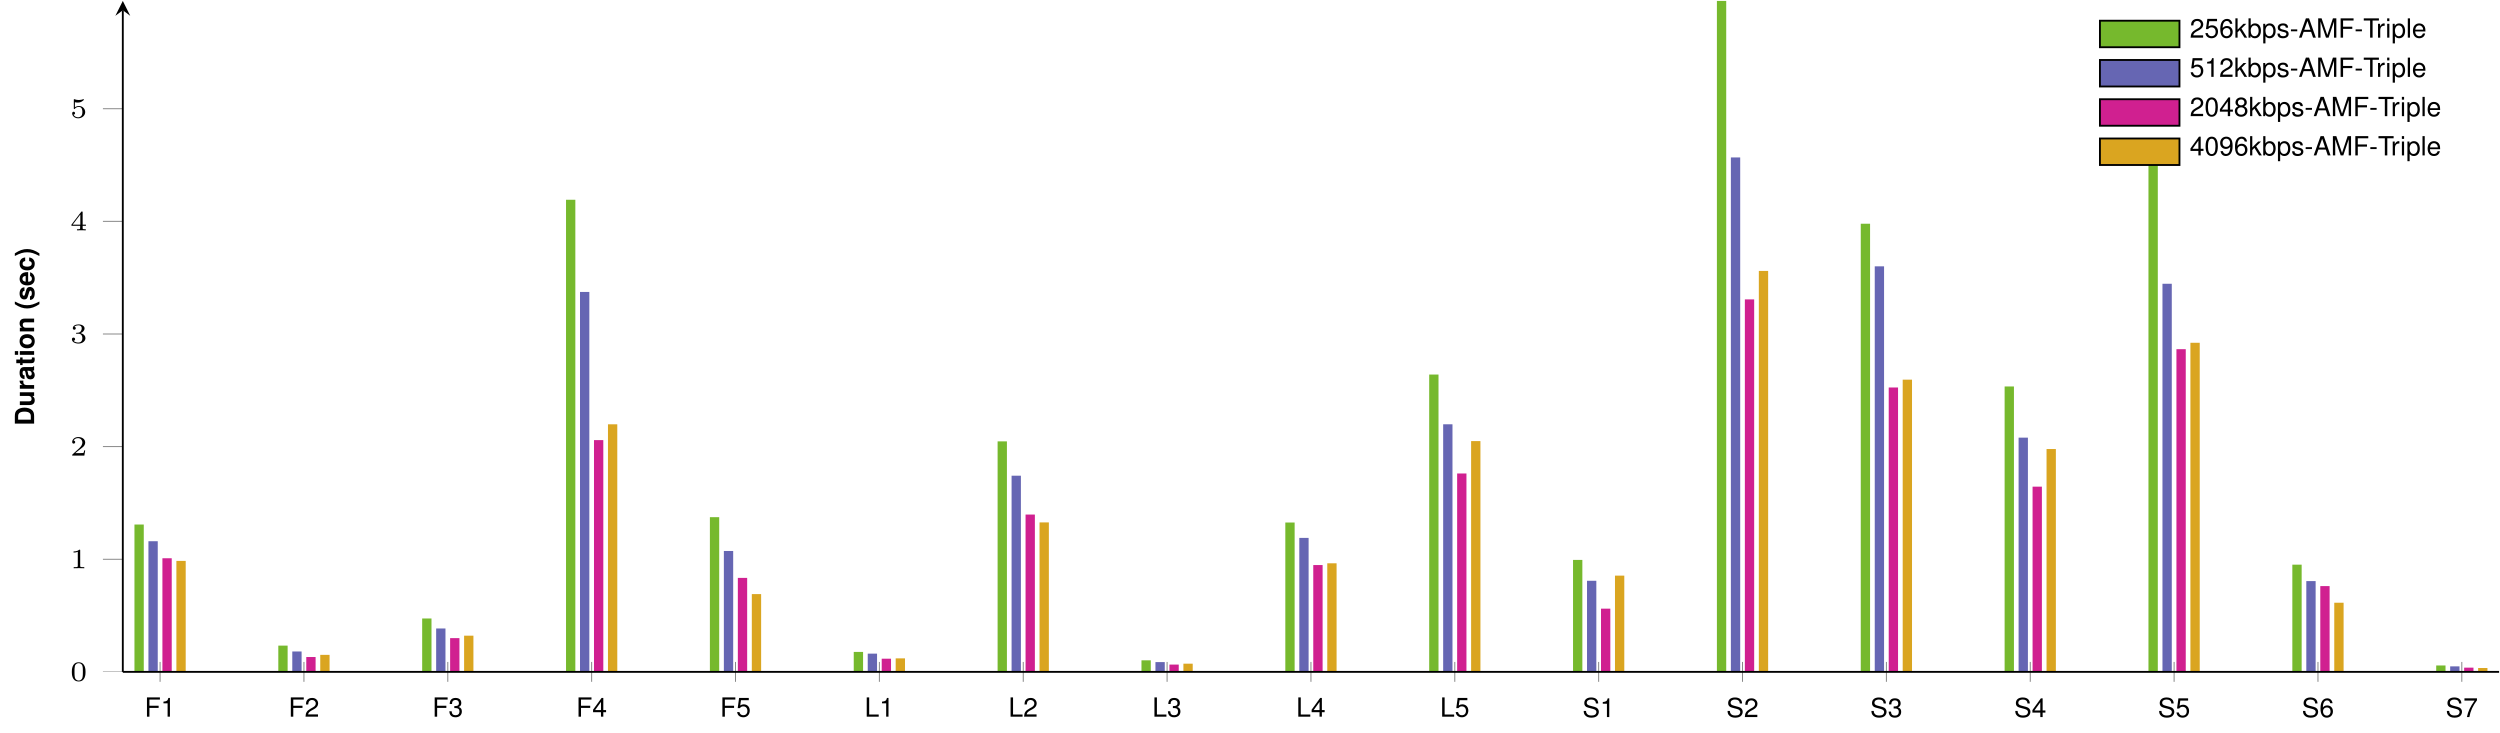
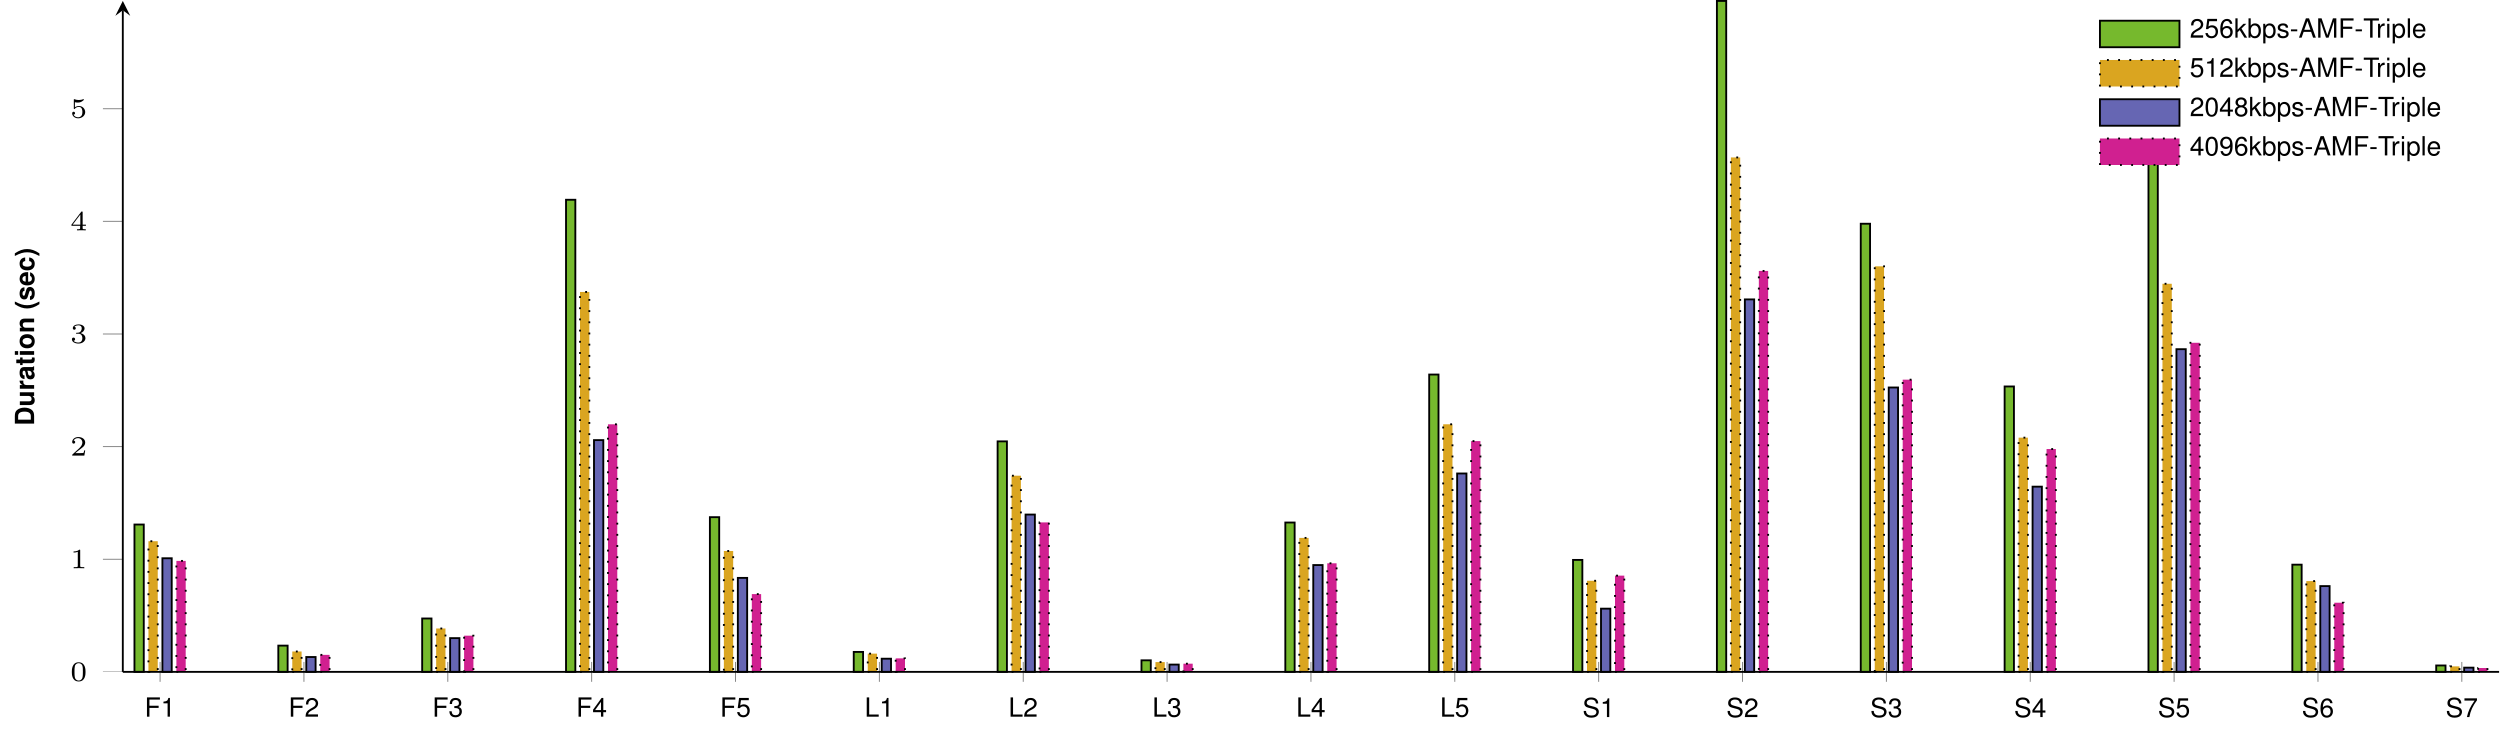
<svg xmlns="http://www.w3.org/2000/svg" xmlns:xlink="http://www.w3.org/1999/xlink" height="156.573pt" version="1.1" viewBox="0 -156.573 534.551 156.573" width="534.551pt">
  <defs>
    <clipPath id="clip1">
      <path d="M26.258 128.82H534.359V-298.11H26.258" />
    </clipPath>
    <clipPath id="clip2">
      <path d="M-115.469 -12.914V-156.375H676.082V-12.914" />
    </clipPath>
    <path d="M1.148 -4.124C0.498 -3.146 0.226 -2.365 0.226 -1.499C0.226 -0.628 0.498 0.153 1.148 1.131H1.714C1.115 -0.034 0.922 -0.668 0.922 -1.499C0.922 -2.325 1.115 -2.97 1.714 -4.124H1.148Z" id="g1-40" />
    <path d="M0.69 1.131C1.341 0.153 1.612 -0.628 1.612 -1.494C1.612 -2.365 1.341 -3.146 0.69 -4.124H0.124C0.724 -2.959 0.917 -2.325 0.917 -1.494C0.917 -0.668 0.724 -0.023 0.124 1.131H0.69Z" id="g1-41" />
    <path d="M0.436 0H2.048C2.676 0 3.072 -0.147 3.349 -0.481C3.677 -0.866 3.853 -1.426 3.853 -2.065C3.853 -2.699 3.677 -3.259 3.349 -3.649C3.072 -3.983 2.682 -4.124 2.048 -4.124H0.436V0ZM1.284 -0.707V-3.417H2.048C2.687 -3.417 3.004 -2.97 3.004 -2.059C3.004 -1.154 2.687 -0.707 2.048 -0.707H1.284Z" id="g1-68" />
    <path d="M2.965 -0.096C2.823 -0.226 2.783 -0.311 2.783 -0.47V-2.167C2.783 -2.789 2.359 -3.106 1.533 -3.106S0.277 -2.755 0.226 -2.048H0.99C1.03 -2.365 1.16 -2.467 1.55 -2.467C1.856 -2.467 2.008 -2.365 2.008 -2.161C2.008 -2.059 1.957 -1.969 1.873 -1.924C1.765 -1.867 1.765 -1.867 1.375 -1.805L1.058 -1.748C0.453 -1.646 0.158 -1.335 0.158 -0.786C0.158 -0.526 0.232 -0.311 0.373 -0.158C0.549 0.023 0.815 0.13 1.086 0.13C1.426 0.13 1.737 -0.017 2.014 -0.306C2.014 -0.147 2.031 -0.091 2.105 0H2.965V-0.096ZM2.008 -1.228C2.008 -0.769 1.782 -0.509 1.38 -0.509C1.115 -0.509 0.95 -0.651 0.95 -0.877C0.95 -1.115 1.075 -1.228 1.403 -1.296L1.675 -1.346C1.884 -1.386 1.918 -1.397 2.008 -1.443V-1.228Z" id="g1-97" />
    <path d="M2.953 -1.912C2.897 -2.659 2.399 -3.106 1.635 -3.106C0.724 -3.106 0.192 -2.506 0.192 -1.465C0.192 -0.458 0.718 0.13 1.624 0.13C2.365 0.13 2.88 -0.328 2.953 -1.058H2.195C2.093 -0.662 1.935 -0.509 1.629 -0.509C1.228 -0.509 0.984 -0.871 0.984 -1.465C0.984 -1.754 1.041 -2.025 1.137 -2.206C1.228 -2.376 1.403 -2.467 1.629 -2.467C1.952 -2.467 2.105 -2.314 2.195 -1.912H2.953Z" id="g1-99" />
    <path d="M2.965 -1.279C2.97 -1.346 2.97 -1.375 2.97 -1.414C2.97 -1.72 2.925 -2.003 2.851 -2.218C2.648 -2.772 2.155 -3.106 1.539 -3.106C0.662 -3.106 0.124 -2.472 0.124 -1.448C0.124 -0.47 0.656 0.13 1.522 0.13C2.206 0.13 2.761 -0.26 2.936 -0.86H2.155C2.059 -0.617 1.839 -0.475 1.55 -0.475C1.324 -0.475 1.143 -0.571 1.03 -0.741C0.956 -0.854 0.928 -0.99 0.917 -1.279H2.965ZM0.928 -1.805C0.979 -2.269 1.177 -2.501 1.528 -2.501C1.726 -2.501 1.907 -2.404 2.02 -2.246C2.093 -2.133 2.127 -2.014 2.144 -1.805H0.928Z" id="g1-101" />
    <path d="M1.171 -3.055H0.379V0H1.171V-3.055ZM1.171 -4.124H0.379V-3.417H1.171V-4.124Z" id="g1-105" />
    <path d="M0.356 -3.055V0H1.148V-1.833C1.148 -2.195 1.403 -2.433 1.788 -2.433C2.127 -2.433 2.297 -2.246 2.297 -1.884V0H3.089V-2.048C3.089 -2.721 2.716 -3.106 2.065 -3.106C1.652 -3.106 1.375 -2.953 1.148 -2.614V-3.055H0.356Z" id="g1-110" />
    <path d="M1.703 -3.106C0.769 -3.106 0.198 -2.489 0.198 -1.488C0.198 -0.481 0.769 0.13 1.709 0.13C2.636 0.13 3.219 -0.487 3.219 -1.465C3.219 -2.501 2.659 -3.106 1.703 -3.106ZM1.709 -2.467C2.144 -2.467 2.427 -2.076 2.427 -1.477C2.427 -0.905 2.133 -0.509 1.709 -0.509C1.279 -0.509 0.99 -0.905 0.99 -1.488S1.279 -2.467 1.709 -2.467Z" id="g1-111" />
    <path d="M0.356 -3.055V0H1.148V-1.624C1.148 -2.088 1.38 -2.32 1.844 -2.32C1.929 -2.32 1.986 -2.314 2.093 -2.297V-3.1C2.048 -3.106 2.02 -3.106 1.997 -3.106C1.635 -3.106 1.318 -2.868 1.148 -2.455V-3.055H0.356Z" id="g1-114" />
    <path d="M2.857 -2.071C2.846 -2.716 2.348 -3.106 1.528 -3.106C0.752 -3.106 0.272 -2.716 0.272 -2.088C0.272 -1.884 0.334 -1.709 0.441 -1.59C0.549 -1.482 0.645 -1.431 0.939 -1.335L1.884 -1.041C2.082 -0.979 2.15 -0.917 2.15 -0.792C2.15 -0.605 1.929 -0.492 1.561 -0.492C1.358 -0.492 1.194 -0.532 1.092 -0.6C1.007 -0.662 0.973 -0.724 0.939 -0.888H0.164C0.187 -0.221 0.679 0.13 1.607 0.13C2.031 0.13 2.354 0.04 2.58 -0.141S2.942 -0.605 2.942 -0.905C2.942 -1.301 2.744 -1.556 2.342 -1.675L1.341 -1.963C1.12 -2.031 1.064 -2.076 1.064 -2.201C1.064 -2.37 1.245 -2.484 1.522 -2.484C1.901 -2.484 2.088 -2.348 2.093 -2.071H2.857Z" id="g1-115" />
    <path d="M1.703 -2.993H1.262V-3.813H0.47V-2.993H0.079V-2.467H0.47V-0.588C0.47 -0.107 0.724 0.13 1.245 0.13C1.42 0.13 1.561 0.113 1.703 0.068V-0.487C1.624 -0.475 1.578 -0.47 1.522 -0.47C1.313 -0.47 1.262 -0.532 1.262 -0.803V-2.467H1.703V-2.993Z" id="g1-116" />
    <path d="M3.061 0V-3.055H2.269V-1.143C2.269 -0.781 2.014 -0.543 1.629 -0.543C1.29 -0.543 1.12 -0.724 1.12 -1.092V-3.055H0.328V-0.928C0.328 -0.255 0.702 0.13 1.352 0.13C1.765 0.13 2.042 -0.023 2.269 -0.362V0H3.061Z" id="g1-117" />
    <path d="M3.288 -1.907C3.288 -2.343 3.288 -3.975 1.823 -3.975S0.359 -2.343 0.359 -1.907C0.359 -1.476 0.359 0.126 1.823 0.126S3.288 -1.476 3.288 -1.907ZM1.823 -0.066C1.572 -0.066 1.166 -0.185 1.022 -0.681C0.927 -1.028 0.927 -1.614 0.927 -1.985C0.927 -2.385 0.927 -2.845 1.01 -3.168C1.16 -3.706 1.614 -3.784 1.823 -3.784C2.098 -3.784 2.493 -3.652 2.624 -3.198C2.714 -2.881 2.72 -2.445 2.72 -1.985C2.72 -1.602 2.72 -0.998 2.618 -0.664C2.451 -0.143 2.02 -0.066 1.823 -0.066Z" id="g2-48" />
    <path d="M2.146 -3.796C2.146 -3.975 2.122 -3.975 1.943 -3.975C1.548 -3.593 0.938 -3.593 0.723 -3.593V-3.359C0.879 -3.359 1.273 -3.359 1.632 -3.527V-0.508C1.632 -0.311 1.632 -0.233 1.016 -0.233H0.759V0C1.088 -0.024 1.554 -0.024 1.889 -0.024S2.69 -0.024 3.019 0V-0.233H2.762C2.146 -0.233 2.146 -0.311 2.146 -0.508V-3.796Z" id="g2-49" />
    <path d="M3.216 -1.118H2.995C2.983 -1.034 2.923 -0.64 2.833 -0.574C2.792 -0.538 2.307 -0.538 2.224 -0.538H1.106L1.871 -1.16C2.074 -1.321 2.606 -1.704 2.792 -1.883C2.971 -2.062 3.216 -2.367 3.216 -2.792C3.216 -3.539 2.54 -3.975 1.739 -3.975C0.968 -3.975 0.43 -3.467 0.43 -2.905C0.43 -2.6 0.687 -2.564 0.753 -2.564C0.903 -2.564 1.076 -2.672 1.076 -2.887C1.076 -3.019 0.998 -3.21 0.735 -3.21C0.873 -3.515 1.237 -3.742 1.65 -3.742C2.277 -3.742 2.612 -3.276 2.612 -2.792C2.612 -2.367 2.331 -1.931 1.913 -1.548L0.496 -0.251C0.436 -0.191 0.43 -0.185 0.43 0H3.031L3.216 -1.118Z" id="g2-50" />
    <path d="M1.757 -1.985C2.265 -1.985 2.606 -1.644 2.606 -1.034C2.606 -0.377 2.212 -0.09 1.775 -0.09C1.614 -0.09 0.998 -0.126 0.729 -0.472C0.962 -0.496 1.058 -0.652 1.058 -0.813C1.058 -1.016 0.915 -1.154 0.717 -1.154C0.556 -1.154 0.377 -1.052 0.377 -0.801C0.377 -0.209 1.034 0.126 1.793 0.126C2.678 0.126 3.27 -0.442 3.27 -1.034C3.27 -1.47 2.935 -1.931 2.224 -2.11C2.696 -2.265 3.078 -2.648 3.078 -3.138C3.078 -3.616 2.517 -3.975 1.799 -3.975C1.1 -3.975 0.568 -3.652 0.568 -3.162C0.568 -2.905 0.765 -2.833 0.885 -2.833C1.04 -2.833 1.201 -2.941 1.201 -3.15C1.201 -3.335 1.07 -3.443 0.909 -3.467C1.19 -3.778 1.734 -3.778 1.787 -3.778C2.092 -3.778 2.475 -3.634 2.475 -3.138C2.475 -2.809 2.289 -2.236 1.692 -2.2C1.584 -2.194 1.423 -2.182 1.369 -2.182C1.309 -2.176 1.243 -2.17 1.243 -2.08C1.243 -1.985 1.309 -1.985 1.411 -1.985H1.757Z" id="g2-51" />
    <path d="M3.371 -0.98V-1.213H2.672V-3.856C2.672 -3.993 2.672 -4.035 2.523 -4.035C2.415 -4.035 2.403 -4.017 2.349 -3.945L0.275 -1.213V-0.98H2.134V-0.502C2.134 -0.305 2.134 -0.233 1.632 -0.233H1.459V0C1.578 -0.006 2.14 -0.024 2.403 -0.024S3.228 -0.006 3.347 0V-0.233H3.174C2.672 -0.233 2.672 -0.305 2.672 -0.502V-0.98H3.371ZM2.176 -3.383V-1.213H0.532L2.176 -3.383Z" id="g2-52" />
    <path d="M1.016 -3.318C1.213 -3.264 1.423 -3.24 1.626 -3.24C1.757 -3.24 2.092 -3.24 2.469 -3.449C2.57 -3.509 2.941 -3.754 2.941 -3.879C2.941 -3.957 2.881 -3.975 2.857 -3.975C2.839 -3.975 2.833 -3.975 2.768 -3.951C2.552 -3.868 2.248 -3.784 1.859 -3.784C1.566 -3.784 1.243 -3.838 0.974 -3.939C0.915 -3.963 0.891 -3.975 0.867 -3.975C0.783 -3.975 0.783 -3.909 0.783 -3.814V-2.02C0.783 -1.919 0.783 -1.847 0.891 -1.847C0.944 -1.847 0.962 -1.871 1.004 -1.919C1.154 -2.11 1.417 -2.313 1.883 -2.313C2.618 -2.313 2.618 -1.417 2.618 -1.225C2.618 -0.992 2.6 -0.658 2.403 -0.412C2.218 -0.185 1.943 -0.09 1.686 -0.09C1.273 -0.09 0.861 -0.317 0.717 -0.664C1.01 -0.669 1.046 -0.903 1.046 -0.974C1.046 -1.136 0.921 -1.279 0.735 -1.279C0.681 -1.279 0.43 -1.249 0.43 -0.95C0.43 -0.4 0.95 0.126 1.704 0.126C2.523 0.126 3.216 -0.454 3.216 -1.201C3.216 -1.883 2.666 -2.505 1.895 -2.505C1.506 -2.505 1.207 -2.379 1.016 -2.218V-3.318Z" id="g2-53" />
    <path d="M1.607 -1.765H0.26V-1.358H1.607V-1.765Z" id="g4-45" />
    <path d="M1.556 -4.011C1.182 -4.011 0.843 -3.847 0.634 -3.57C0.373 -3.219 0.243 -2.682 0.243 -1.941C0.243 -0.588 0.696 0.13 1.556 0.13C2.404 0.13 2.868 -0.588 2.868 -1.907C2.868 -2.687 2.744 -3.208 2.478 -3.57C2.269 -3.853 1.935 -4.011 1.556 -4.011ZM1.556 -3.57C2.093 -3.57 2.359 -3.027 2.359 -1.952C2.359 -0.815 2.099 -0.283 1.544 -0.283C1.018 -0.283 0.752 -0.837 0.752 -1.935S1.018 -3.57 1.556 -3.57Z" id="g4-48" />
    <path d="M1.465 -2.857V0H1.963V-4.011H1.635C1.46 -3.394 1.346 -3.31 0.577 -3.213V-2.857H1.465Z" id="g4-49" />
    <path d="M2.863 -0.492H0.752C0.803 -0.82 0.984 -1.03 1.477 -1.318L2.042 -1.624C2.602 -1.929 2.891 -2.342 2.891 -2.834C2.891 -3.168 2.755 -3.479 2.518 -3.694S1.986 -4.011 1.607 -4.011C1.098 -4.011 0.718 -3.83 0.498 -3.491C0.356 -3.276 0.294 -3.027 0.283 -2.619H0.781C0.798 -2.891 0.832 -3.055 0.9 -3.185C1.03 -3.428 1.29 -3.576 1.59 -3.576C2.042 -3.576 2.382 -3.253 2.382 -2.823C2.382 -2.506 2.195 -2.235 1.839 -2.031L1.318 -1.737C0.481 -1.262 0.238 -0.883 0.192 0H2.863V-0.492Z" id="g4-50" />
    <path d="M1.25 -1.839H1.313L1.522 -1.844C2.071 -1.844 2.354 -1.595 2.354 -1.115C2.354 -0.611 2.042 -0.311 1.522 -0.311C0.979 -0.311 0.713 -0.583 0.679 -1.165H0.181C0.204 -0.843 0.26 -0.634 0.356 -0.453C0.56 -0.068 0.956 0.13 1.505 0.13C2.331 0.13 2.863 -0.362 2.863 -1.12C2.863 -1.629 2.665 -1.912 2.184 -2.076C2.557 -2.223 2.744 -2.506 2.744 -2.908C2.744 -3.598 2.286 -4.011 1.522 -4.011C0.713 -4.011 0.283 -3.57 0.266 -2.716H0.764C0.769 -2.959 0.792 -3.095 0.854 -3.219C0.967 -3.44 1.216 -3.576 1.528 -3.576C1.969 -3.576 2.235 -3.315 2.235 -2.891C2.235 -2.608 2.133 -2.438 1.912 -2.348C1.776 -2.291 1.601 -2.269 1.25 -2.263V-1.839Z" id="g4-51" />
    <path d="M1.85 -0.962V0H2.348V-0.962H2.942V-1.409H2.348V-4.011H1.98L0.158 -1.488V-0.962H1.85ZM1.85 -1.409H0.594L1.85 -3.163V-1.409Z" id="g4-52" />
    <path d="M2.693 -4.011H0.622L0.322 -1.827H0.781C1.013 -2.105 1.205 -2.201 1.516 -2.201C2.054 -2.201 2.393 -1.833 2.393 -1.239C2.393 -0.662 2.059 -0.311 1.516 -0.311C1.081 -0.311 0.815 -0.532 0.696 -0.984H0.198C0.266 -0.656 0.322 -0.498 0.441 -0.351C0.668 -0.045 1.075 0.13 1.528 0.13C2.337 0.13 2.902 -0.458 2.902 -1.307C2.902 -2.099 2.376 -2.642 1.607 -2.642C1.324 -2.642 1.098 -2.568 0.866 -2.399L1.024 -3.519H2.693V-4.011Z" id="g4-53" />
    <path d="M2.817 -2.965C2.721 -3.621 2.291 -4.011 1.68 -4.011C1.239 -4.011 0.843 -3.796 0.605 -3.44C0.356 -3.049 0.243 -2.557 0.243 -1.827C0.243 -1.154 0.345 -0.724 0.583 -0.368C0.798 -0.045 1.148 0.13 1.59 0.13C2.354 0.13 2.902 -0.436 2.902 -1.222C2.902 -1.969 2.393 -2.495 1.675 -2.495C1.279 -2.495 0.967 -2.342 0.752 -2.048C0.758 -3.027 1.075 -3.57 1.646 -3.57C1.997 -3.57 2.24 -3.349 2.32 -2.965H2.817ZM1.612 -2.054C2.093 -2.054 2.393 -1.72 2.393 -1.182C2.393 -0.679 2.054 -0.311 1.595 -0.311C1.131 -0.311 0.781 -0.696 0.781 -1.211C0.781 -1.709 1.12 -2.054 1.612 -2.054Z" id="g4-54" />
    <path d="M2.942 -4.011H0.26V-3.519H2.427C1.471 -2.155 1.081 -1.318 0.781 0H1.313C1.533 -1.284 2.037 -2.387 2.942 -3.592V-4.011Z" id="g4-55" />
    <path d="M2.212 -2.11C2.625 -2.359 2.761 -2.563 2.761 -2.942C2.761 -3.57 2.269 -4.011 1.556 -4.011C0.849 -4.011 0.351 -3.57 0.351 -2.942C0.351 -2.568 0.487 -2.365 0.894 -2.11C0.436 -1.89 0.209 -1.556 0.209 -1.115C0.209 -0.379 0.764 0.13 1.556 0.13S2.902 -0.379 2.902 -1.109C2.902 -1.556 2.676 -1.89 2.212 -2.11ZM1.556 -3.57C1.98 -3.57 2.252 -3.321 2.252 -2.931C2.252 -2.557 1.974 -2.308 1.556 -2.308S0.86 -2.557 0.86 -2.936C0.86 -3.321 1.137 -3.57 1.556 -3.57ZM1.556 -1.89C2.054 -1.89 2.393 -1.573 2.393 -1.103C2.393 -0.628 2.054 -0.311 1.544 -0.311C1.058 -0.311 0.718 -0.634 0.718 -1.103S1.058 -1.89 1.556 -1.89Z" id="g4-56" />
    <path d="M0.3 -0.917C0.396 -0.26 0.826 0.13 1.437 0.13C1.878 0.13 2.28 -0.085 2.512 -0.441C2.767 -0.832 2.88 -1.324 2.88 -2.054C2.88 -2.727 2.778 -3.157 2.54 -3.513C2.32 -3.836 1.969 -4.011 1.528 -4.011C0.764 -4.011 0.215 -3.445 0.215 -2.659C0.215 -1.912 0.724 -1.386 1.448 -1.386C1.827 -1.386 2.105 -1.522 2.365 -1.833C2.359 -0.854 2.042 -0.311 1.471 -0.311C1.12 -0.311 0.877 -0.532 0.798 -0.917H0.3ZM1.522 -3.576C1.986 -3.576 2.337 -3.191 2.337 -2.67C2.337 -2.178 1.991 -1.827 1.505 -1.827C1.024 -1.827 0.724 -2.161 0.724 -2.699C0.724 -3.208 1.064 -3.576 1.522 -3.576Z" id="g4-57" />
    <path d="M2.682 -1.239L3.106 0H3.694L2.246 -4.124H1.567L0.096 0H0.656L1.092 -1.239H2.682ZM2.535 -1.68H1.222L1.901 -3.559L2.535 -1.68Z" id="g4-65" />
    <path d="M1.035 -1.878H3.004V-2.342H1.035V-3.66H3.276V-4.124H0.509V0H1.035V-1.878Z" id="g4-70" />
    <path d="M0.979 -4.124H0.453V0H3.015V-0.464H0.979V-4.124Z" id="g4-76" />
    <path d="M2.648 0L3.807 -3.457V0H4.305V-4.124H3.576L2.376 -0.532L1.154 -4.124H0.424V0H0.922V-3.457L2.093 0H2.648Z" id="g4-77" />
    <path d="M3.372 -2.914C3.366 -3.723 2.812 -4.192 1.861 -4.192C0.956 -4.192 0.396 -3.728 0.396 -2.981C0.396 -2.478 0.662 -2.161 1.205 -2.02L2.229 -1.748C2.75 -1.612 2.987 -1.403 2.987 -1.081C2.987 -0.86 2.868 -0.634 2.693 -0.509C2.529 -0.396 2.269 -0.334 1.935 -0.334C1.488 -0.334 1.182 -0.441 0.984 -0.679C0.832 -0.86 0.764 -1.058 0.769 -1.313H0.272C0.277 -0.933 0.351 -0.685 0.515 -0.458C0.798 -0.074 1.273 0.13 1.901 0.13C2.393 0.13 2.795 0.017 3.061 -0.187C3.338 -0.407 3.513 -0.775 3.513 -1.131C3.513 -1.641 3.196 -2.014 2.636 -2.167L1.601 -2.444C1.103 -2.58 0.922 -2.738 0.922 -3.055C0.922 -3.474 1.29 -3.751 1.844 -3.751C2.501 -3.751 2.868 -3.451 2.874 -2.914H3.372Z" id="g4-83" />
    <path d="M2.003 -3.66H3.355V-4.124H0.119V-3.66H1.477V0H2.003V-3.66Z" id="g4-84" />
    <path d="M0.306 -4.124V0H0.73V-0.379C0.956 -0.034 1.256 0.13 1.669 0.13C2.45 0.13 2.959 -0.509 2.959 -1.494C2.959 -2.455 2.472 -3.049 1.692 -3.049C1.284 -3.049 0.996 -2.897 0.775 -2.563V-4.124H0.306ZM1.601 -2.608C2.127 -2.608 2.467 -2.15 2.467 -1.443C2.467 -0.769 2.116 -0.311 1.601 -0.311C1.103 -0.311 0.775 -0.764 0.775 -1.46S1.103 -2.608 1.601 -2.608Z" id="g4-98" />
    <path d="M2.902 -1.324C2.902 -1.776 2.868 -2.048 2.783 -2.269C2.591 -2.755 2.139 -3.049 1.584 -3.049C0.758 -3.049 0.226 -2.416 0.226 -1.443S0.741 0.13 1.573 0.13C2.252 0.13 2.721 -0.255 2.84 -0.9H2.365C2.235 -0.509 1.969 -0.306 1.59 -0.306C1.29 -0.306 1.035 -0.441 0.877 -0.69C0.764 -0.86 0.724 -1.03 0.718 -1.324H2.902ZM0.73 -1.709C0.769 -2.257 1.103 -2.614 1.578 -2.614C2.042 -2.614 2.399 -2.229 2.399 -1.742C2.399 -1.731 2.399 -1.72 2.393 -1.709H0.73Z" id="g4-101" />
    <path d="M0.849 -2.965H0.379V0H0.849V-2.965ZM0.849 -4.124H0.373V-3.53H0.849V-4.124Z" id="g4-105" />
    <path d="M0.798 -4.124H0.328V0H0.798V-1.154L1.256 -1.607L2.257 0H2.84L1.629 -1.941L2.659 -2.965H2.054L0.798 -1.709V-4.124Z" id="g4-107" />
    <path d="M0.86 -4.124H0.385V0H0.86V-4.124Z" id="g4-108" />
    <path d="M0.306 1.233H0.781V-0.311C1.03 -0.006 1.307 0.13 1.692 0.13C2.455 0.13 2.959 -0.487 2.959 -1.431C2.959 -2.427 2.472 -3.049 1.686 -3.049C1.284 -3.049 0.962 -2.868 0.741 -2.518V-2.965H0.306V1.233ZM1.607 -2.608C2.127 -2.608 2.467 -2.15 2.467 -1.443C2.467 -0.769 2.122 -0.311 1.607 -0.311C1.109 -0.311 0.781 -0.764 0.781 -1.46S1.109 -2.608 1.607 -2.608Z" id="g4-112" />
    <path d="M0.39 -2.965V0H0.866V-1.539C0.866 -1.963 0.973 -2.24 1.199 -2.404C1.346 -2.512 1.488 -2.546 1.816 -2.552V-3.032C1.737 -3.044 1.697 -3.049 1.635 -3.049C1.33 -3.049 1.098 -2.868 0.826 -2.427V-2.965H0.39Z" id="g4-114" />
    <path d="M2.478 -2.139C2.472 -2.721 2.088 -3.049 1.403 -3.049C0.713 -3.049 0.266 -2.693 0.266 -2.144C0.266 -1.68 0.504 -1.46 1.205 -1.29L1.646 -1.182C1.974 -1.103 2.105 -0.984 2.105 -0.769C2.105 -0.492 1.827 -0.306 1.414 -0.306C1.16 -0.306 0.945 -0.379 0.826 -0.504C0.752 -0.588 0.718 -0.673 0.69 -0.883H0.192C0.215 -0.198 0.6 0.13 1.375 0.13C2.122 0.13 2.597 -0.238 2.597 -0.809C2.597 -1.25 2.348 -1.494 1.759 -1.635L1.307 -1.742C0.922 -1.833 0.758 -1.957 0.758 -2.167C0.758 -2.438 1.001 -2.614 1.386 -2.614C1.765 -2.614 1.969 -2.45 1.98 -2.139H2.478Z" id="g4-115" />
  </defs>
  <g id="page1">
    <path d="M28.75 -12.914H30.742V-44.418H28.75ZM59.508 -12.914H61.5V-18.527H59.508ZM90.269 -12.914H92.262V-24.328H90.269ZM121.027 -12.914H123.019V-113.86H121.027ZM151.789 -12.914H153.781V-45.992H151.789ZM182.547 -12.914H184.543V-17.18H182.547ZM213.308 -12.914H215.3V-62.199H213.308ZM244.07 -12.914H246.062V-15.383H244.07ZM274.828 -12.914H276.82V-44.848H274.828ZM305.59 -12.914H307.582V-76.488H305.59ZM336.347 -12.914H338.34V-36.852H336.347ZM367.109 -12.914H369.101V-156.375H367.109ZM397.867 -12.914H399.859V-108.734H397.867ZM428.629 -12.914H430.621V-73.938H428.629ZM459.386 -12.914H461.383V-126.364H459.386ZM490.148 -12.914H492.14V-35.836H490.148ZM520.91 -12.914H522.902V-14.281H520.91Z" fill="#76b92d" />
-     <path d="M31.738 -12.914H33.73V-40.848H31.738ZM62.496 -12.914H64.488V-17.273H62.496ZM93.258 -12.914H95.25V-22.191H93.258ZM124.016 -12.914H126.012V-94.148H124.016ZM154.777 -12.914H156.769V-38.762H154.777ZM185.539 -12.914H187.531V-16.812H185.539ZM216.297 -12.914H218.289V-54.859H216.297ZM247.058 -12.914H249.05V-15.004H247.058ZM277.816 -12.914H279.808V-41.559H277.816ZM308.578 -12.914H310.57V-65.852H308.578ZM339.336 -12.914H341.328V-32.391H339.336ZM370.097 -12.914H372.09V-122.91H370.097ZM400.859 -12.914H402.851V-99.625H400.859ZM431.617 -12.914H433.609V-62.996H431.617ZM462.379 -12.914H464.371V-95.898H462.379ZM493.136 -12.914H495.129V-32.324H493.136ZM523.898 -12.914H525.89V-14.09H523.898Z" fill="#6666b3" />
-     <path d="M34.727 -12.914H36.719V-37.207H34.727ZM65.488 -12.914H67.481V-16.09H65.488ZM96.246 -12.914H98.238V-20.129H96.246ZM127.008 -12.914H129V-62.469H127.008ZM157.765 -12.914H159.758V-33.008H157.765ZM188.527 -12.914H190.519V-15.73H188.527ZM219.285 -12.914H221.277V-46.551H219.285ZM250.047 -12.914H252.039V-14.473H250.047ZM280.804 -12.914H282.8V-35.754H280.804ZM311.566 -12.914H313.558V-55.332H311.566ZM342.328 -12.914H344.32V-26.43H342.328ZM373.086 -12.914H375.078V-92.555H373.086ZM403.847 -12.914H405.84V-73.719H403.847ZM434.605 -12.914H436.597V-52.516H434.605ZM465.367 -12.914H467.359V-81.91H465.367ZM496.125 -12.914H498.117V-31.254H496.125ZM526.886 -12.914H528.879V-13.816H526.886Z" fill="#d02090" />
-     <path d="M37.715 -12.914H39.707V-36.641H37.715ZM68.477 -12.914H70.469V-16.551H68.477ZM99.234 -12.914H101.227V-20.652H99.234ZM129.996 -12.914H131.988V-65.848H129.996ZM160.754 -12.914H162.746V-29.543H160.754ZM191.515 -12.914H193.508V-15.801H191.515ZM222.273 -12.914H224.269V-44.871H222.273ZM253.035 -12.914H255.027V-14.664H253.035ZM283.797 -12.914H285.789V-36.129H283.797ZM314.554 -12.914H316.547V-62.258H314.554ZM345.316 -12.914H347.308V-33.492H345.316ZM376.074 -12.914H378.066V-98.644H376.074ZM406.836 -12.914H408.828V-75.394H406.836ZM437.593 -12.914H439.586V-60.562H437.593ZM468.355 -12.914H470.347V-83.281H468.355ZM499.113 -12.914H501.109V-27.699H499.113ZM529.875 -12.914H531.867V-13.738H529.875Z" fill="#daa520" />
+     <path d="M28.75 -12.914H30.742V-44.418H28.75ZM59.508 -12.914H61.5V-18.527H59.508ZM90.269 -12.914H92.262V-24.328H90.269ZM121.027 -12.914H123.019V-113.86H121.027ZM151.789 -12.914H153.781V-45.992H151.789ZM182.547 -12.914H184.543V-17.18H182.547ZM213.308 -12.914H215.3V-62.199H213.308ZM244.07 -12.914H246.062V-15.383H244.07ZM274.828 -12.914H276.82V-44.848H274.828ZM305.59 -12.914H307.582V-76.488H305.59ZM336.347 -12.914H338.34V-36.852H336.347ZM367.109 -12.914H369.101V-156.375H367.109ZM397.867 -12.914H399.859V-108.734H397.867ZM428.629 -12.914H430.621V-73.938H428.629ZM459.386 -12.914H461.383V-126.364H459.386ZM490.148 -12.914H492.14V-35.836H490.148ZM520.91 -12.914H522.902V-14.281H520.91Z" fill="none" stroke="#000000" stroke-miterlimit="10.037" stroke-width="0.4" />
+     <path d="M31.738 -12.914H33.73V-40.848H31.738ZM62.496 -12.914H64.488V-17.273H62.496ZM93.258 -12.914H95.25V-22.191H93.258ZM124.016 -12.914H126.012V-94.148H124.016ZM154.777 -12.914H156.769V-38.762H154.777ZM185.539 -12.914H187.531V-16.812H185.539ZM216.297 -12.914H218.289V-54.859H216.297ZM247.058 -12.914H249.05V-15.004H247.058ZM277.816 -12.914H279.808V-41.559H277.816ZM308.578 -12.914H310.57V-65.852H308.578ZM339.336 -12.914H341.328V-32.391H339.336ZM370.097 -12.914H372.09V-122.91H370.097ZM400.859 -12.914H402.851V-99.625H400.859ZM431.617 -12.914H433.609V-62.996H431.617ZM462.379 -12.914H464.371V-95.898H462.379ZM493.136 -12.914H495.129V-32.324H493.136ZM523.898 -12.914H525.89V-14.09H523.898Z" fill="#daa520" />
+     <path d="M31.738 -12.914H33.73V-40.848H31.738ZM62.496 -12.914H64.488V-17.273H62.496ZM93.258 -12.914H95.25V-22.191H93.258ZM124.016 -12.914H126.012V-94.148H124.016ZM154.777 -12.914H156.769V-38.762H154.777ZM185.539 -12.914H187.531V-16.812H185.539ZM216.297 -12.914H218.289V-54.859H216.297ZM247.058 -12.914H249.05V-15.004H247.058ZM277.816 -12.914H279.808V-41.559H277.816ZM308.578 -12.914H310.57V-65.852H308.578ZM339.336 -12.914H341.328V-32.391H339.336ZM370.097 -12.914H372.09V-122.91H370.097ZM400.859 -12.914H402.851V-99.625H400.859ZM431.617 -12.914H433.609V-62.996H431.617ZM462.379 -12.914H464.371V-95.898H462.379ZM493.136 -12.914H495.129V-32.324H493.136ZM523.898 -12.914H525.89V-14.09H523.898Z" fill="none" stroke="#000000" stroke-dasharray="0.399,1.993" stroke-miterlimit="10.037" stroke-width="0.4" />
+     <path d="M34.727 -12.914H36.719V-37.207H34.727ZM65.488 -12.914H67.481V-16.09H65.488ZM96.246 -12.914H98.238V-20.129H96.246ZM127.008 -12.914H129V-62.469H127.008ZM157.765 -12.914H159.758V-33.008H157.765ZM188.527 -12.914H190.519V-15.73H188.527ZM219.285 -12.914H221.277V-46.551H219.285ZM250.047 -12.914H252.039V-14.473H250.047ZM280.804 -12.914H282.8V-35.754H280.804ZM311.566 -12.914H313.558V-55.332H311.566ZM342.328 -12.914H344.32V-26.43H342.328ZM373.086 -12.914H375.078V-92.555H373.086ZM403.847 -12.914H405.84V-73.719H403.847ZM434.605 -12.914H436.597V-52.516H434.605ZM465.367 -12.914H467.359V-81.91H465.367ZM496.125 -12.914H498.117V-31.254H496.125ZM526.886 -12.914H528.879V-13.816H526.886Z" fill="#6666b3" />
+     <path d="M34.727 -12.914H36.719V-37.207H34.727ZM65.488 -12.914H67.481V-16.09H65.488ZM96.246 -12.914H98.238V-20.129H96.246ZM127.008 -12.914H129V-62.469H127.008ZM157.765 -12.914H159.758V-33.008H157.765ZM188.527 -12.914H190.519V-15.73H188.527ZM219.285 -12.914H221.277V-46.551H219.285ZM250.047 -12.914H252.039V-14.473H250.047ZM280.804 -12.914H282.8V-35.754H280.804ZM311.566 -12.914H313.558V-55.332H311.566ZM342.328 -12.914H344.32V-26.43H342.328ZM373.086 -12.914H375.078V-92.555H373.086ZM403.847 -12.914H405.84V-73.719H403.847ZM434.605 -12.914H436.597V-52.516H434.605ZM465.367 -12.914H467.359V-81.91H465.367ZM496.125 -12.914H498.117V-31.254H496.125ZM526.886 -12.914H528.879V-13.816H526.886Z" fill="none" stroke="#000000" stroke-miterlimit="10.037" stroke-width="0.4" />
+     <path d="M37.715 -12.914H39.707V-36.641H37.715ZM68.477 -12.914H70.469V-16.551H68.477ZM99.234 -12.914H101.227V-20.652H99.234ZM129.996 -12.914H131.988V-65.848H129.996ZM160.754 -12.914H162.746V-29.543H160.754ZM191.515 -12.914H193.508V-15.801H191.515ZM222.273 -12.914H224.269V-44.871H222.273ZM253.035 -12.914H255.027V-14.664H253.035ZM283.797 -12.914H285.789V-36.129H283.797ZM314.554 -12.914H316.547V-62.258H314.554ZM345.316 -12.914H347.308V-33.492H345.316ZM376.074 -12.914H378.066V-98.644H376.074ZM406.836 -12.914H408.828V-75.394H406.836ZM437.593 -12.914H439.586V-60.562H437.593ZM468.355 -12.914H470.347V-83.281H468.355ZM499.113 -12.914H501.109V-27.699H499.113ZM529.875 -12.914H531.867V-13.738H529.875Z" fill="#d02090" />
+     <path d="M37.715 -12.914H39.707V-36.641H37.715ZM68.477 -12.914H70.469V-16.551H68.477ZM99.234 -12.914H101.227V-20.652H99.234ZM129.996 -12.914H131.988V-65.848H129.996ZM160.754 -12.914H162.746V-29.543H160.754ZM191.515 -12.914H193.508V-15.801H191.515ZM222.273 -12.914H224.269V-44.871H222.273ZM253.035 -12.914H255.027V-14.664H253.035ZM283.797 -12.914H285.789V-36.129H283.797ZM314.554 -12.914H316.547V-62.258H314.554ZM345.316 -12.914H347.308V-33.492H345.316ZM376.074 -12.914H378.066V-98.644H376.074ZM406.836 -12.914H408.828V-75.394H406.836ZM437.593 -12.914H439.586V-60.562H437.593ZM468.355 -12.914H470.347V-83.281H468.355ZM499.113 -12.914H501.109V-27.699H499.113ZM529.875 -12.914H531.867V-13.738H529.875Z" fill="none" stroke="#000000" stroke-dasharray="0.399,1.993" stroke-miterlimit="10.037" stroke-width="0.4" />
    <path clip-path="url(#clip1)" d="M34.227 -10.785V-15.039M64.988 -10.785V-15.039M95.75 -10.785V-15.039M126.508 -10.785V-15.039M157.269 -10.785V-15.039M188.027 -10.785V-15.039M218.789 -10.785V-15.039M249.547 -10.785V-15.039M280.308 -10.785V-15.039M311.066 -10.785V-15.039M341.828 -10.785V-15.039M372.59 -10.785V-15.039M403.347 -10.785V-15.039M434.109 -10.785V-15.039M464.867 -10.785V-15.039M495.629 -10.785V-15.039M526.386 -10.785V-15.039" fill="none" stroke="#808080" stroke-miterlimit="10.037" stroke-width="0.2" />
    <path clip-path="url(#clip2)" d="M22.008 -12.914H26.258M22.008 -36.996H26.258M22.008 -61.078H26.258M22.008 -85.16H26.258M22.008 -109.246H26.258M22.008 -133.328H26.258" fill="none" stroke="#808080" stroke-miterlimit="10.037" stroke-width="0.2" />
    <path d="M26.258 -12.914H534.359" fill="none" stroke="#000000" stroke-miterlimit="10.037" stroke-width="0.4" />
    <path d="M26.258 -12.914V-154.383" fill="none" stroke="#000000" stroke-miterlimit="10.037" stroke-width="0.4" />
    <path d="M26.258 -156.375L24.664 -153.187L26.258 -154.382L27.852 -153.187" />
    <g transform="matrix(1 0 0 1 -29.5728 22.4956)">
      <use x="60.488" xlink:href="#g4-70" y="-25.826" />
      <use x="63.944" xlink:href="#g4-49" y="-25.826" />
    </g>
    <g transform="matrix(1 0 0 1 1.1871 22.4956)">
      <use x="60.488" xlink:href="#g4-70" y="-25.826" />
      <use x="63.944" xlink:href="#g4-50" y="-25.826" />
    </g>
    <g transform="matrix(1 0 0 1 31.9471 22.4956)">
      <use x="60.488" xlink:href="#g4-70" y="-25.826" />
      <use x="63.944" xlink:href="#g4-51" y="-25.826" />
    </g>
    <g transform="matrix(1 0 0 1 62.7074 22.4956)">
      <use x="60.488" xlink:href="#g4-70" y="-25.826" />
      <use x="63.944" xlink:href="#g4-52" y="-25.826" />
    </g>
    <g transform="matrix(1 0 0 1 93.4674 22.4956)">
      <use x="60.488" xlink:href="#g4-70" y="-25.826" />
      <use x="63.944" xlink:href="#g4-53" y="-25.826" />
    </g>
    <g transform="matrix(1 0 0 1 124.383 22.4956)">
      <use x="60.488" xlink:href="#g4-76" y="-25.826" />
      <use x="63.633" xlink:href="#g4-49" y="-25.826" />
    </g>
    <g transform="matrix(1 0 0 1 155.143 22.4956)">
      <use x="60.488" xlink:href="#g4-76" y="-25.826" />
      <use x="63.633" xlink:href="#g4-50" y="-25.826" />
    </g>
    <g transform="matrix(1 0 0 1 185.903 22.4956)">
      <use x="60.488" xlink:href="#g4-76" y="-25.826" />
      <use x="63.633" xlink:href="#g4-51" y="-25.826" />
    </g>
    <g transform="matrix(1 0 0 1 216.663 22.4956)">
      <use x="60.488" xlink:href="#g4-76" y="-25.826" />
      <use x="63.633" xlink:href="#g4-52" y="-25.826" />
    </g>
    <g transform="matrix(1 0 0 1 247.423 22.4956)">
      <use x="60.488" xlink:href="#g4-76" y="-25.826" />
      <use x="63.633" xlink:href="#g4-53" y="-25.826" />
    </g>
    <g transform="matrix(1 0 0 1 277.868 22.578)">
      <use x="60.488" xlink:href="#g4-83" y="-25.826" />
      <use x="64.261" xlink:href="#g4-49" y="-25.826" />
    </g>
    <g transform="matrix(1 0 0 1 308.628 22.578)">
      <use x="60.488" xlink:href="#g4-83" y="-25.826" />
      <use x="64.261" xlink:href="#g4-50" y="-25.826" />
    </g>
    <g transform="matrix(1 0 0 1 339.388 22.578)">
      <use x="60.488" xlink:href="#g4-83" y="-25.826" />
      <use x="64.261" xlink:href="#g4-51" y="-25.826" />
    </g>
    <g transform="matrix(1 0 0 1 370.148 22.578)">
      <use x="60.488" xlink:href="#g4-83" y="-25.826" />
      <use x="64.261" xlink:href="#g4-52" y="-25.826" />
    </g>
    <g transform="matrix(1 0 0 1 400.908 22.578)">
      <use x="60.488" xlink:href="#g4-83" y="-25.826" />
      <use x="64.261" xlink:href="#g4-53" y="-25.826" />
    </g>
    <g transform="matrix(1 0 0 1 431.668 22.578)">
      <use x="60.488" xlink:href="#g4-83" y="-25.826" />
      <use x="64.261" xlink:href="#g4-54" y="-25.826" />
    </g>
    <g transform="matrix(1 0 0 1 462.428 22.578)">
      <use x="60.488" xlink:href="#g4-83" y="-25.826" />
      <use x="64.261" xlink:href="#g4-55" y="-25.826" />
    </g>
    <g transform="matrix(1 0 0 1 -45.4873 14.8392)">
      <use x="60.488" xlink:href="#g2-48" y="-25.826" />
    </g>
    <g transform="matrix(1 0 0 1 -45.4873 -9.2438)">
      <use x="60.488" xlink:href="#g2-49" y="-25.826" />
    </g>
    <g transform="matrix(1 0 0 1 -45.4873 -33.3268)">
      <use x="60.488" xlink:href="#g2-50" y="-25.826" />
    </g>
    <g transform="matrix(1 0 0 1 -45.4873 -57.4097)">
      <use x="60.488" xlink:href="#g2-51" y="-25.826" />
    </g>
    <g transform="matrix(1 0 0 1 -45.4873 -81.4932)">
      <use x="60.488" xlink:href="#g2-52" y="-25.826" />
    </g>
    <g transform="matrix(1 0 0 1 -45.4873 -105.575)">
      <use x="60.488" xlink:href="#g2-53" y="-25.826" />
    </g>
    <g transform="matrix(0 -1 1 0 33.1222 -5.0674)">
      <use x="60.488" xlink:href="#g1-68" y="-25.826" />
      <use x="64.572" xlink:href="#g1-117" y="-25.826" />
      <use x="68.029" xlink:href="#g1-114" y="-25.826" />
      <use x="70.23" xlink:href="#g1-97" y="-25.826" />
      <use x="73.375" xlink:href="#g1-116" y="-25.826" />
      <use x="75.259" xlink:href="#g1-105" y="-25.826" />
      <use x="76.832" xlink:href="#g1-111" y="-25.826" />
      <use x="80.288" xlink:href="#g1-110" y="-25.826" />
      <use x="85.324" xlink:href="#g1-40" y="-25.826" />
      <use x="87.208" xlink:href="#g1-115" y="-25.826" />
      <use x="90.353" xlink:href="#g1-101" y="-25.826" />
      <use x="93.499" xlink:href="#g1-99" y="-25.826" />
      <use x="96.644" xlink:href="#g1-41" y="-25.826" />
    </g>
    <path d="M449.008 -146.473V-152.145H466.016V-146.473ZM466.016 -152.145" fill="#76b92d" />
    <path d="M449.008 -146.473V-152.145H466.016V-146.473ZM466.016 -152.145" fill="none" stroke="#000000" stroke-miterlimit="10.037" stroke-width="0.4" />
    <g transform="matrix(1 0 0 1 390.314 -97.5169)">
      <use x="77.894" xlink:href="#g4-50" y="-51.006" />
      <use x="81.04" xlink:href="#g4-53" y="-51.006" />
      <use x="84.185" xlink:href="#g4-54" y="-51.006" />
      <use x="87.331" xlink:href="#g4-107" y="-51.006" />
      <use x="90.159" xlink:href="#g4-98" y="-51.006" />
      <use x="93.305" xlink:href="#g4-112" y="-51.006" />
      <use x="96.451" xlink:href="#g4-115" y="-51.006" />
      <use x="99.279" xlink:href="#g4-45" y="-51.006" />
      <use x="101.163" xlink:href="#g4-65" y="-51.006" />
      <use x="104.937" xlink:href="#g4-77" y="-51.006" />
      <use x="109.649" xlink:href="#g4-70" y="-51.006" />
      <use x="113.106" xlink:href="#g4-45" y="-51.006" />
      <use x="114.99" xlink:href="#g4-84" y="-51.006" />
      <use x="117.765" xlink:href="#g4-114" y="-51.006" />
      <use x="119.734" xlink:href="#g4-105" y="-51.006" />
      <use x="120.99" xlink:href="#g4-112" y="-51.006" />
      <use x="124.136" xlink:href="#g4-108" y="-51.006" />
      <use x="125.392" xlink:href="#g4-101" y="-51.006" />
    </g>
-     <path d="M449.008 -138.078V-143.75H466.016V-138.078ZM466.016 -143.75" fill="#6666b3" />
-     <path d="M449.008 -138.079V-143.75H466.016V-138.079ZM466.016 -143.75" fill="none" stroke="#000000" stroke-miterlimit="10.037" stroke-width="0.4" />
+     <path d="M449.008 -138.078V-143.75H466.016V-138.078ZM466.016 -143.75" fill="#daa520" />
+     <path d="M449.008 -138.079V-143.75H466.016V-138.079ZM466.016 -143.75" fill="none" stroke="#000000" stroke-dasharray="0.399,1.993" stroke-miterlimit="10.037" stroke-width="0.4" />
    <g transform="matrix(1 0 0 1 390.314 -97.5173)">
      <use x="77.894" xlink:href="#g4-53" y="-42.613" />
      <use x="81.04" xlink:href="#g4-49" y="-42.613" />
      <use x="84.185" xlink:href="#g4-50" y="-42.613" />
      <use x="87.331" xlink:href="#g4-107" y="-42.613" />
      <use x="90.159" xlink:href="#g4-98" y="-42.613" />
      <use x="93.305" xlink:href="#g4-112" y="-42.613" />
      <use x="96.451" xlink:href="#g4-115" y="-42.613" />
      <use x="99.279" xlink:href="#g4-45" y="-42.613" />
      <use x="101.163" xlink:href="#g4-65" y="-42.613" />
      <use x="104.937" xlink:href="#g4-77" y="-42.613" />
      <use x="109.649" xlink:href="#g4-70" y="-42.613" />
      <use x="113.106" xlink:href="#g4-45" y="-42.613" />
      <use x="114.99" xlink:href="#g4-84" y="-42.613" />
      <use x="117.765" xlink:href="#g4-114" y="-42.613" />
      <use x="119.734" xlink:href="#g4-105" y="-42.613" />
      <use x="120.99" xlink:href="#g4-112" y="-42.613" />
      <use x="124.136" xlink:href="#g4-108" y="-42.613" />
      <use x="125.392" xlink:href="#g4-101" y="-42.613" />
    </g>
-     <path d="M449.008 -129.688V-135.355H466.016V-129.688ZM466.016 -135.355" fill="#d02090" />
+     <path d="M449.008 -129.688V-135.355H466.016V-129.688ZM466.016 -135.355" fill="#6666b3" />
    <path d="M449.008 -129.687V-135.355H466.016V-129.687ZM466.016 -135.355" fill="none" stroke="#000000" stroke-miterlimit="10.037" stroke-width="0.4" />
    <g transform="matrix(1 0 0 1 390.314 -97.5168)">
      <use x="77.894" xlink:href="#g4-50" y="-34.219" />
      <use x="81.04" xlink:href="#g4-48" y="-34.219" />
      <use x="84.185" xlink:href="#g4-52" y="-34.219" />
      <use x="87.331" xlink:href="#g4-56" y="-34.219" />
      <use x="90.476" xlink:href="#g4-107" y="-34.219" />
      <use x="93.305" xlink:href="#g4-98" y="-34.219" />
      <use x="96.451" xlink:href="#g4-112" y="-34.219" />
      <use x="99.596" xlink:href="#g4-115" y="-34.219" />
      <use x="102.425" xlink:href="#g4-45" y="-34.219" />
      <use x="104.309" xlink:href="#g4-65" y="-34.219" />
      <use x="108.082" xlink:href="#g4-77" y="-34.219" />
      <use x="112.795" xlink:href="#g4-70" y="-34.219" />
      <use x="116.251" xlink:href="#g4-45" y="-34.219" />
      <use x="118.135" xlink:href="#g4-84" y="-34.219" />
      <use x="120.911" xlink:href="#g4-114" y="-34.219" />
      <use x="122.88" xlink:href="#g4-105" y="-34.219" />
      <use x="124.136" xlink:href="#g4-112" y="-34.219" />
      <use x="127.281" xlink:href="#g4-108" y="-34.219" />
      <use x="128.537" xlink:href="#g4-101" y="-34.219" />
    </g>
-     <path d="M449.008 -121.293V-126.961H466.016V-121.293ZM466.016 -126.961" fill="#daa520" />
-     <path d="M449.008 -121.293V-126.961H466.016V-121.293ZM466.016 -126.961" fill="none" stroke="#000000" stroke-miterlimit="10.037" stroke-width="0.4" />
+     <path d="M449.008 -121.293V-126.961H466.016V-121.293ZM466.016 -126.961" fill="#d02090" />
+     <path d="M449.008 -121.293V-126.961H466.016V-121.293ZM466.016 -126.961" fill="none" stroke="#000000" stroke-dasharray="0.399,1.993" stroke-miterlimit="10.037" stroke-width="0.4" />
    <g transform="matrix(1 0 0 1 390.314 -97.5172)">
      <use x="77.894" xlink:href="#g4-52" y="-25.826" />
      <use x="81.04" xlink:href="#g4-48" y="-25.826" />
      <use x="84.185" xlink:href="#g4-57" y="-25.826" />
      <use x="87.331" xlink:href="#g4-54" y="-25.826" />
      <use x="90.476" xlink:href="#g4-107" y="-25.826" />
      <use x="93.305" xlink:href="#g4-98" y="-25.826" />
      <use x="96.451" xlink:href="#g4-112" y="-25.826" />
      <use x="99.596" xlink:href="#g4-115" y="-25.826" />
      <use x="102.425" xlink:href="#g4-45" y="-25.826" />
      <use x="104.309" xlink:href="#g4-65" y="-25.826" />
      <use x="108.082" xlink:href="#g4-77" y="-25.826" />
      <use x="112.795" xlink:href="#g4-70" y="-25.826" />
      <use x="116.251" xlink:href="#g4-45" y="-25.826" />
      <use x="118.135" xlink:href="#g4-84" y="-25.826" />
      <use x="120.911" xlink:href="#g4-114" y="-25.826" />
      <use x="122.88" xlink:href="#g4-105" y="-25.826" />
      <use x="124.136" xlink:href="#g4-112" y="-25.826" />
      <use x="127.281" xlink:href="#g4-108" y="-25.826" />
      <use x="128.537" xlink:href="#g4-101" y="-25.826" />
    </g>
  </g>
</svg>
